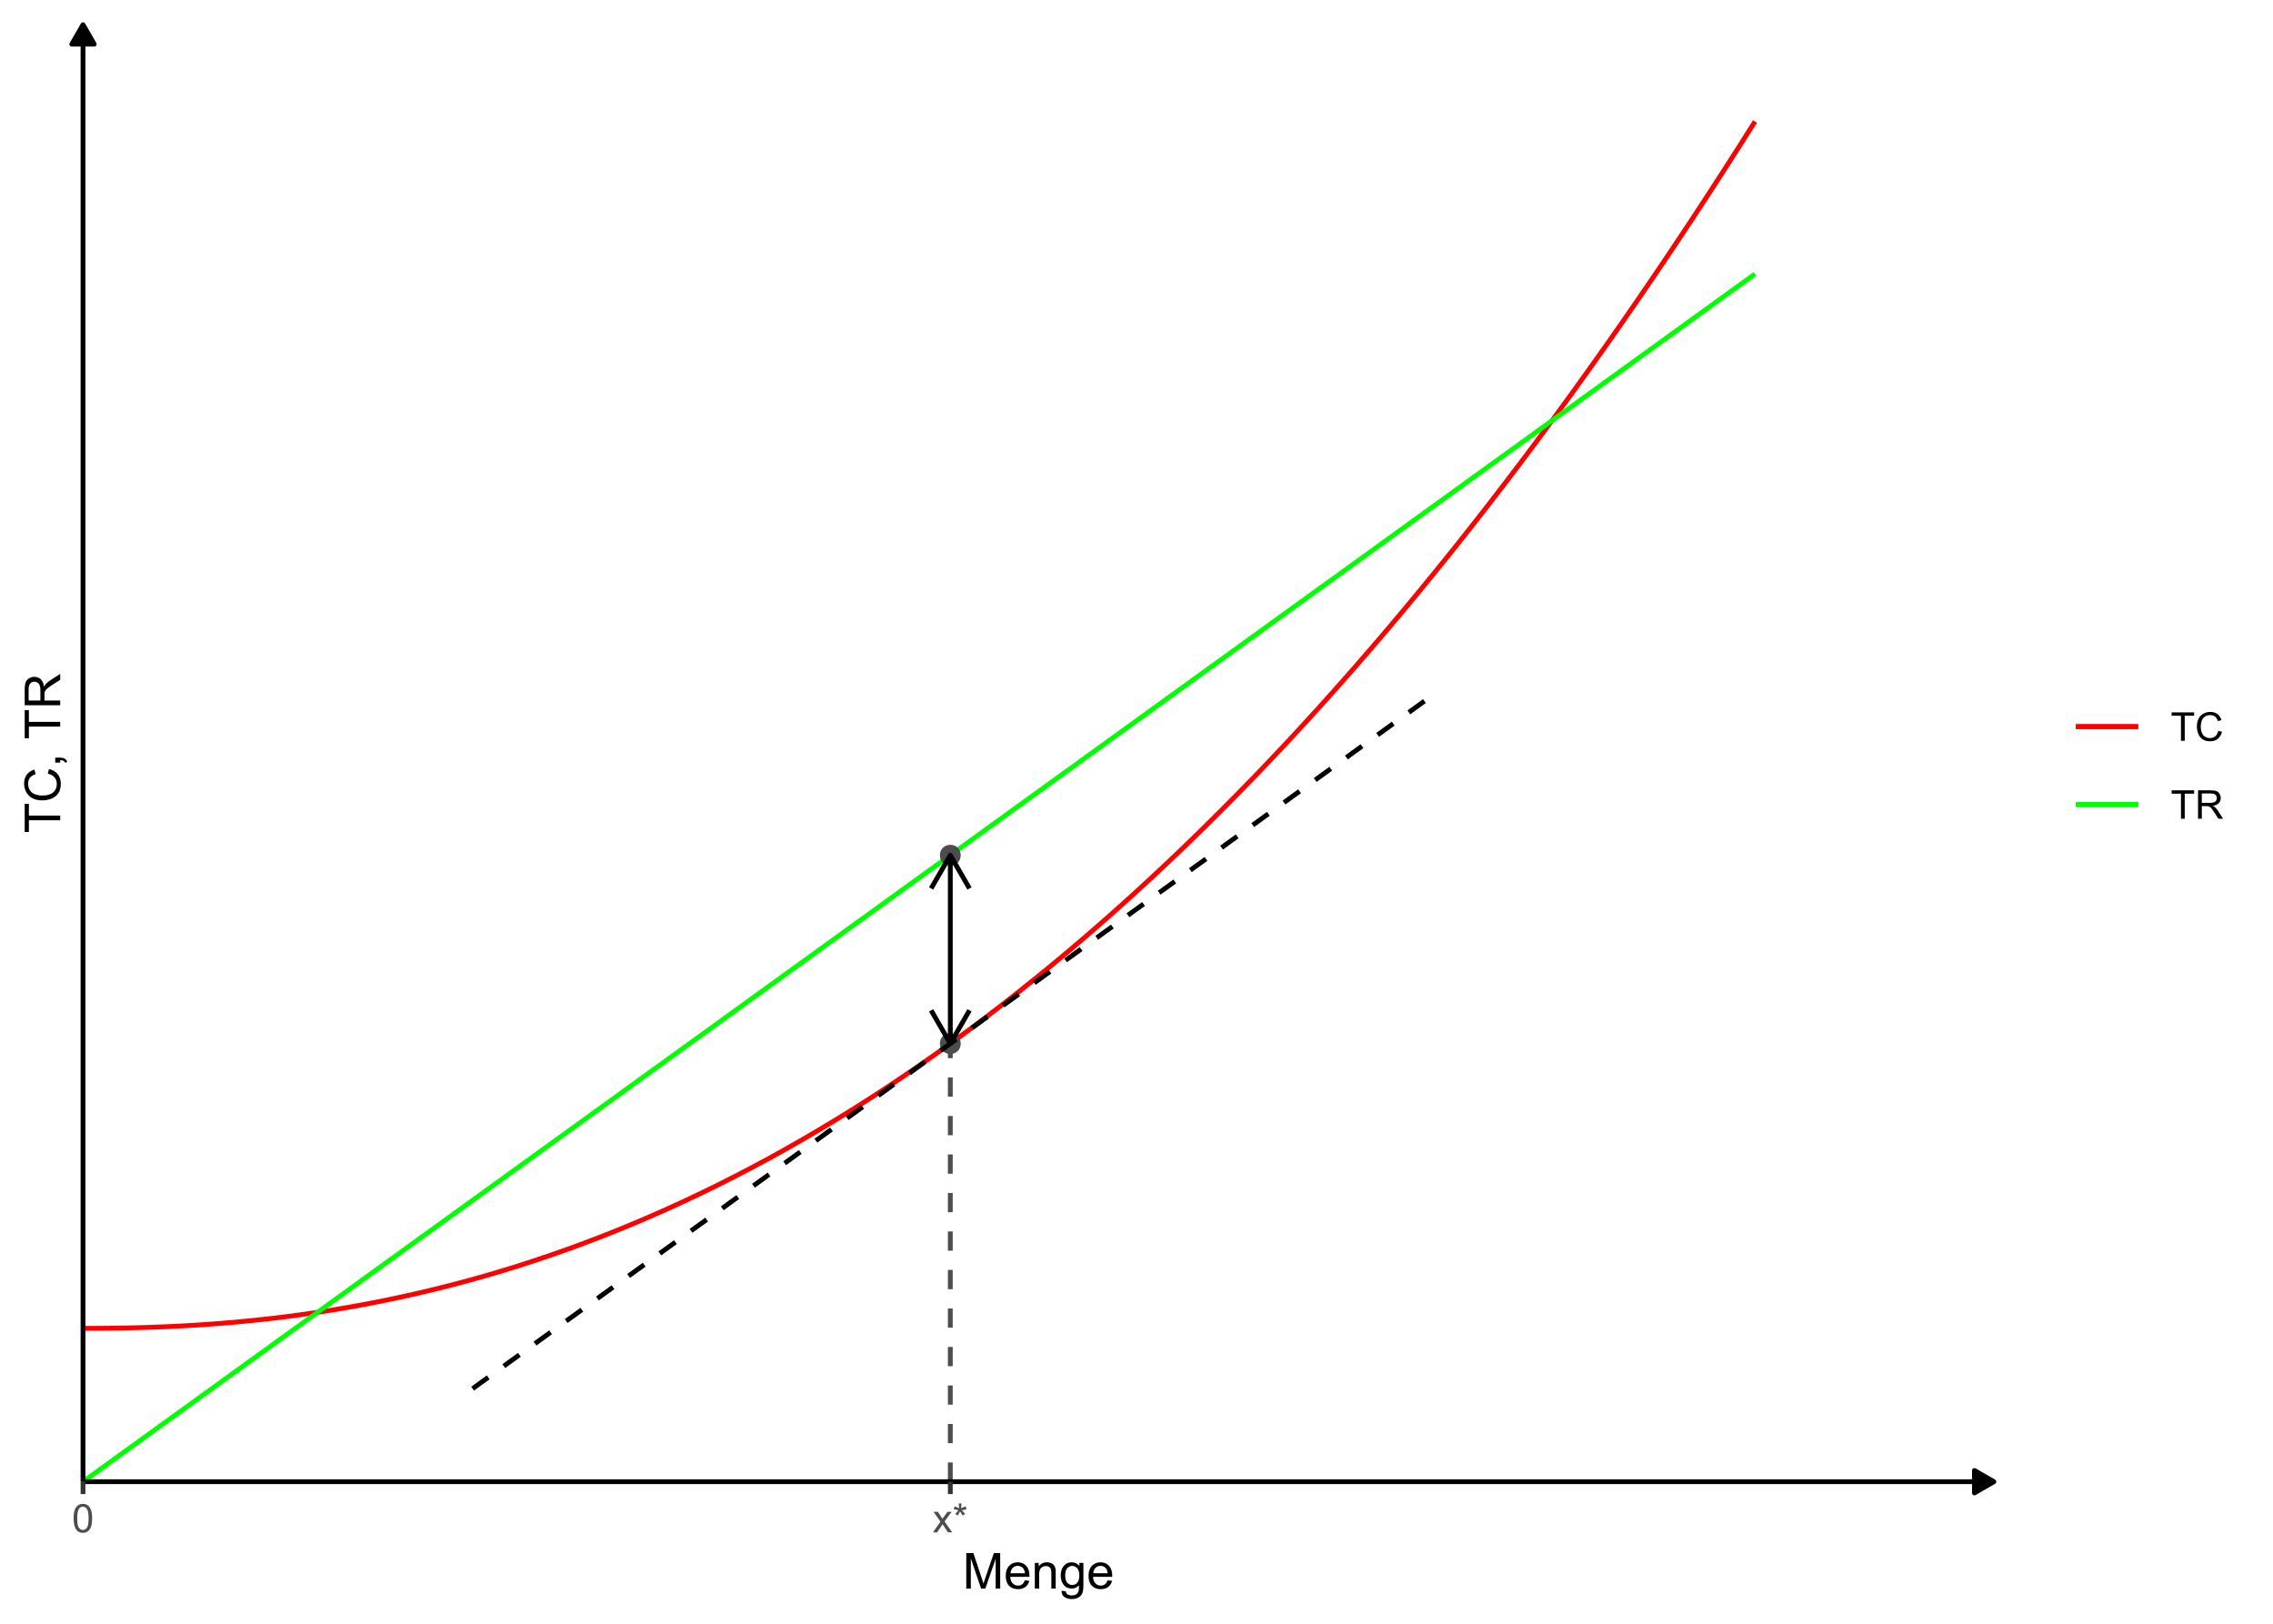
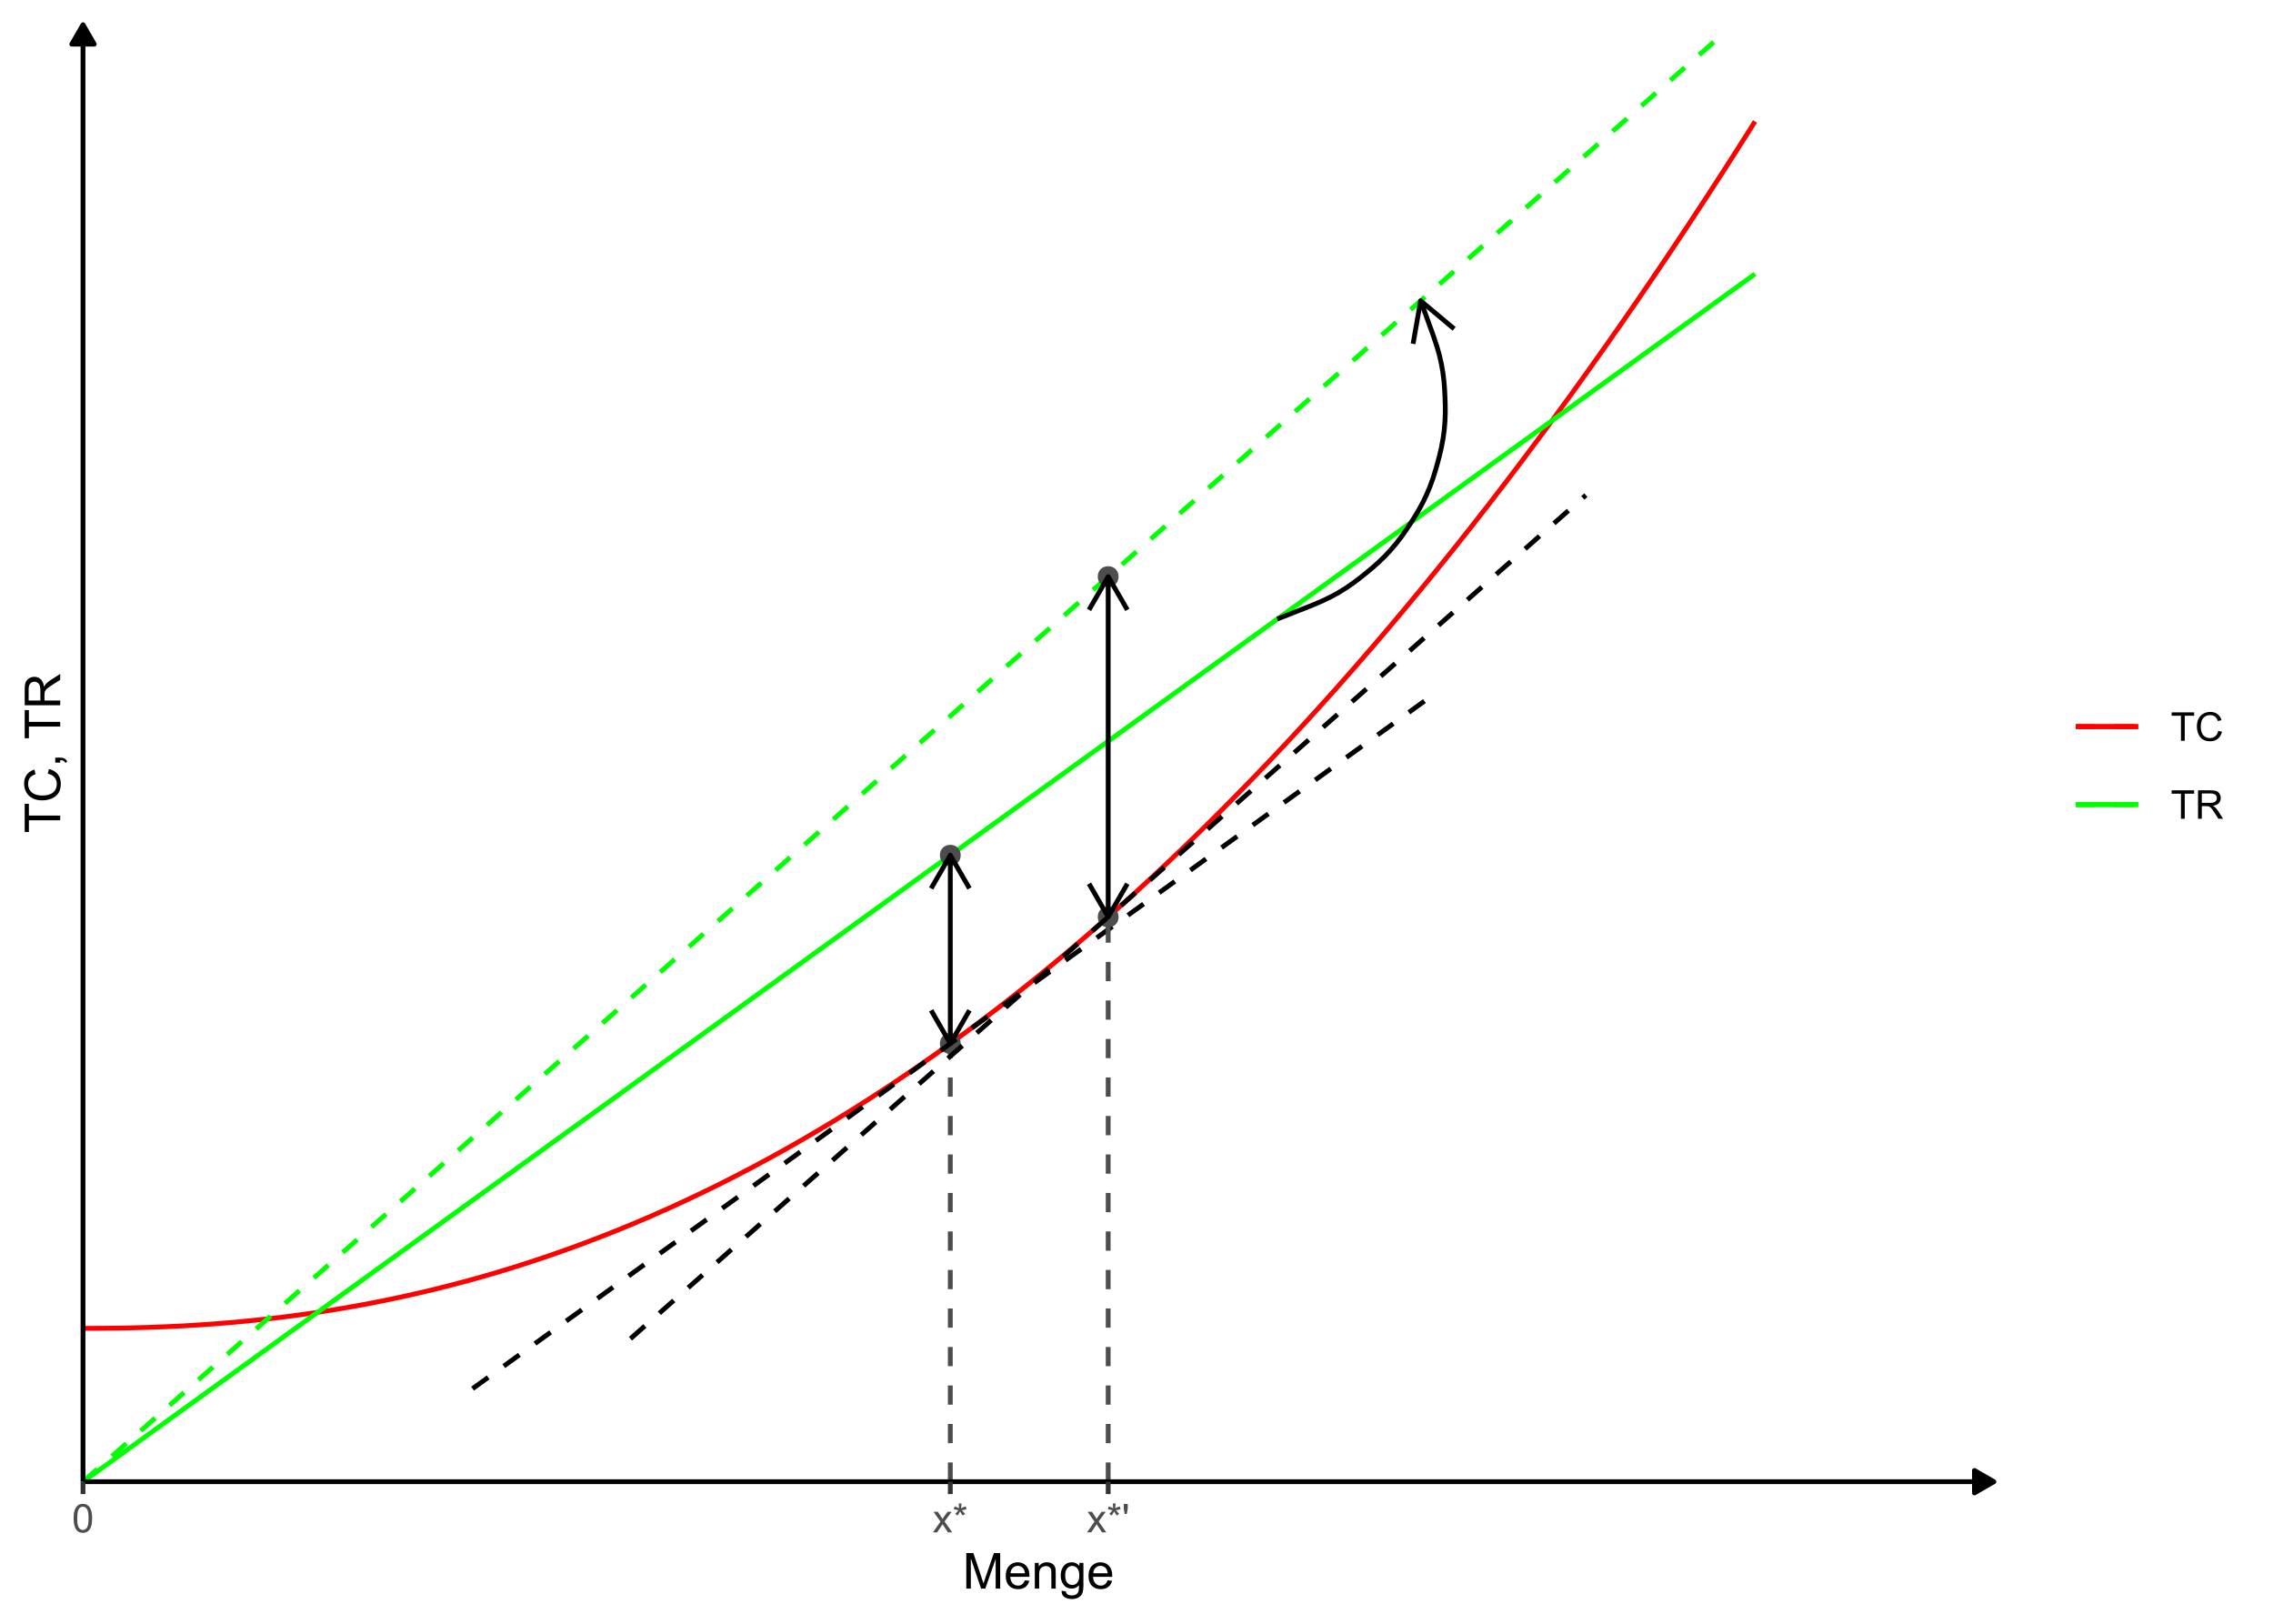
<svg xmlns="http://www.w3.org/2000/svg" xmlns:xlink="http://www.w3.org/1999/xlink" width="504pt" height="360pt" viewBox="0 0 504 360" version="1.1">
  <defs>
    <g>
      <symbol overflow="visible" id="glyph0-0">
        <path style="stroke:none;" d="M 1.102 0 L 1.102 -5.5 L 5.5 -5.5 L 5.5 0 Z M 1.238 -0.137 L 5.363 -0.137 L 5.363 -5.363 L 1.238 -5.363 Z M 1.238 -0.137 " />
      </symbol>
      <symbol overflow="visible" id="glyph0-1">
        <path style="stroke:none;" d="M 0.367 -3.105 C 0.363 -3.848 0.438 -4.445 0.594 -4.902 C 0.742 -5.355 0.973 -5.707 1.277 -5.953 C 1.578 -6.199 1.957 -6.32 2.418 -6.324 C 2.754 -6.32 3.051 -6.254 3.309 -6.121 C 3.562 -5.984 3.773 -5.789 3.938 -5.531 C 4.102 -5.273 4.23 -4.961 4.328 -4.594 C 4.422 -4.227 4.469 -3.73 4.473 -3.105 C 4.469 -2.367 4.395 -1.77 4.242 -1.316 C 4.09 -0.859 3.863 -0.508 3.562 -0.262 C 3.258 -0.016 2.875 0.105 2.418 0.109 C 1.809 0.105 1.332 -0.109 0.988 -0.547 C 0.57 -1.066 0.363 -1.922 0.367 -3.105 Z M 1.16 -3.105 C 1.16 -2.07 1.281 -1.379 1.523 -1.039 C 1.766 -0.695 2.062 -0.527 2.418 -0.527 C 2.773 -0.527 3.074 -0.699 3.316 -1.043 C 3.559 -1.387 3.68 -2.074 3.68 -3.105 C 3.68 -4.145 3.559 -4.832 3.316 -5.172 C 3.074 -5.512 2.77 -5.684 2.41 -5.684 C 2.051 -5.684 1.77 -5.531 1.559 -5.234 C 1.293 -4.844 1.16 -4.137 1.16 -3.105 Z M 1.16 -3.105 " />
      </symbol>
      <symbol overflow="visible" id="glyph0-2">
        <path style="stroke:none;" d="M 0.062 0 L 1.73 -2.371 L 0.188 -4.562 L 1.156 -4.562 L 1.855 -3.492 C 1.984 -3.289 2.09 -3.117 2.176 -2.98 C 2.297 -3.168 2.414 -3.336 2.523 -3.484 L 3.293 -4.562 L 4.215 -4.562 L 2.637 -2.414 L 4.336 0 L 3.387 0 L 2.449 -1.418 L 2.199 -1.801 L 1 0 Z M 0.062 0 " />
      </symbol>
      <symbol overflow="visible" id="glyph0-3">
        <path style="stroke:none;" d="M 0.273 -5.145 L 0.473 -5.754 C 0.926 -5.59 1.258 -5.449 1.465 -5.336 C 1.41 -5.852 1.379 -6.207 1.379 -6.406 L 2.004 -6.406 C 1.992 -6.117 1.957 -5.762 1.902 -5.34 C 2.195 -5.488 2.535 -5.629 2.918 -5.754 L 3.117 -5.145 C 2.75 -5.02 2.391 -4.938 2.047 -4.902 C 2.219 -4.75 2.465 -4.48 2.785 -4.09 L 2.27 -3.727 C 2.098 -3.953 1.902 -4.258 1.68 -4.648 C 1.465 -4.242 1.277 -3.938 1.121 -3.727 L 0.613 -4.09 C 0.945 -4.496 1.184 -4.766 1.328 -4.902 C 0.957 -4.973 0.605 -5.055 0.273 -5.145 Z M 0.273 -5.145 " />
      </symbol>
      <symbol overflow="visible" id="glyph0-4">
+         <path style="stroke:none;" d="M 0.586 -4.07 L 0.387 -5.246 L 0.387 -6.301 L 1.266 -6.301 L 1.266 -5.246 L 1.062 -4.07 Z M 0.586 -4.07 " />
+       </symbol>
+       <symbol overflow="visible" id="glyph0-5">
        <path style="stroke:none;" d="M 2.281 0 L 2.281 -5.555 L 0.207 -5.555 L 0.207 -6.301 L 5.199 -6.301 L 5.199 -5.555 L 3.117 -5.555 L 3.117 0 Z M 2.281 0 " />
      </symbol>
-       <symbol overflow="visible" id="glyph0-5">
+       <symbol overflow="visible" id="glyph0-6">
        <path style="stroke:none;" d="M 5.172 -2.207 L 6.008 -2 C 5.828 -1.312 5.516 -0.789 5.062 -0.43 C 4.609 -0.07 4.055 0.105 3.398 0.109 C 2.719 0.105 2.164 -0.031 1.742 -0.305 C 1.312 -0.582 0.988 -0.98 0.77 -1.508 C 0.543 -2.027 0.434 -2.59 0.438 -3.195 C 0.434 -3.848 0.559 -4.422 0.812 -4.91 C 1.062 -5.398 1.418 -5.77 1.883 -6.023 C 2.344 -6.277 2.855 -6.402 3.41 -6.406 C 4.039 -6.402 4.566 -6.242 5 -5.926 C 5.426 -5.602 5.727 -5.152 5.898 -4.57 L 5.078 -4.379 C 4.93 -4.832 4.719 -5.168 4.441 -5.379 C 4.164 -5.59 3.812 -5.695 3.395 -5.695 C 2.906 -5.695 2.504 -5.578 2.18 -5.344 C 1.852 -5.109 1.621 -4.797 1.492 -4.41 C 1.359 -4.016 1.293 -3.613 1.297 -3.203 C 1.293 -2.664 1.371 -2.195 1.531 -1.797 C 1.684 -1.395 1.926 -1.098 2.258 -0.902 C 2.586 -0.703 2.945 -0.602 3.332 -0.605 C 3.797 -0.602 4.191 -0.738 4.516 -1.008 C 4.836 -1.277 5.055 -1.676 5.172 -2.207 Z M 5.172 -2.207 " />
      </symbol>
-       <symbol overflow="visible" id="glyph0-6">
+       <symbol overflow="visible" id="glyph0-7">
        <path style="stroke:none;" d="M 0.691 0 L 0.691 -6.301 L 3.484 -6.301 C 4.043 -6.297 4.469 -6.242 4.766 -6.129 C 5.055 -6.016 5.289 -5.816 5.465 -5.531 C 5.637 -5.242 5.723 -4.926 5.727 -4.582 C 5.723 -4.133 5.578 -3.754 5.293 -3.449 C 5 -3.141 4.555 -2.945 3.953 -2.867 C 4.172 -2.758 4.34 -2.652 4.457 -2.551 C 4.695 -2.324 4.926 -2.047 5.148 -1.715 L 6.242 0 L 5.195 0 L 4.359 -1.312 C 4.117 -1.688 3.914 -1.977 3.758 -2.18 C 3.598 -2.379 3.457 -2.516 3.336 -2.598 C 3.207 -2.676 3.082 -2.734 2.957 -2.766 C 2.859 -2.785 2.703 -2.793 2.492 -2.797 L 1.527 -2.797 L 1.527 0 Z M 1.527 -3.52 L 3.316 -3.52 C 3.699 -3.516 3.996 -3.555 4.211 -3.637 C 4.422 -3.711 4.586 -3.836 4.699 -4.012 C 4.809 -4.184 4.863 -4.375 4.867 -4.582 C 4.863 -4.879 4.754 -5.121 4.543 -5.312 C 4.324 -5.504 3.984 -5.602 3.52 -5.602 L 1.527 -5.602 Z M 1.527 -3.52 " />
      </symbol>
      <symbol overflow="visible" id="glyph1-0">
        <path style="stroke:none;" d="M 1.375 0 L 1.375 -6.875 L 6.875 -6.875 L 6.875 0 Z M 1.547 -0.172 L 6.703 -0.172 L 6.703 -6.703 L 1.547 -6.703 Z M 1.547 -0.172 " />
      </symbol>
      <symbol overflow="visible" id="glyph1-1">
        <path style="stroke:none;" d="M 0.816 0 L 0.816 -7.875 L 2.383 -7.875 L 4.25 -2.297 C 4.418 -1.777 4.543 -1.387 4.625 -1.133 C 4.711 -1.414 4.852 -1.836 5.043 -2.395 L 6.93 -7.875 L 8.332 -7.875 L 8.332 0 L 7.328 0 L 7.328 -6.59 L 5.039 0 L 4.098 0 L 1.82 -6.703 L 1.82 0 Z M 0.816 0 " />
      </symbol>
      <symbol overflow="visible" id="glyph1-2">
        <path style="stroke:none;" d="M 4.629 -1.836 L 5.629 -1.715 C 5.469 -1.125 5.176 -0.672 4.75 -0.352 C 4.324 -0.031 3.781 0.129 3.121 0.129 C 2.281 0.129 1.617 -0.125 1.133 -0.641 C 0.641 -1.152 0.398 -1.875 0.402 -2.805 C 0.398 -3.762 0.645 -4.504 1.145 -5.035 C 1.637 -5.562 2.277 -5.828 3.066 -5.832 C 3.824 -5.828 4.449 -5.57 4.934 -5.051 C 5.418 -4.531 5.66 -3.801 5.66 -2.863 C 5.66 -2.805 5.656 -2.719 5.656 -2.605 L 1.402 -2.605 C 1.434 -1.977 1.613 -1.496 1.934 -1.164 C 2.25 -0.828 2.645 -0.66 3.125 -0.664 C 3.477 -0.66 3.781 -0.754 4.031 -0.945 C 4.281 -1.129 4.48 -1.426 4.629 -1.836 Z M 1.457 -3.398 L 4.641 -3.398 C 4.598 -3.879 4.473 -4.238 4.273 -4.48 C 3.961 -4.852 3.562 -5.039 3.078 -5.039 C 2.629 -5.039 2.258 -4.891 1.957 -4.594 C 1.652 -4.297 1.484 -3.898 1.457 -3.398 Z M 1.457 -3.398 " />
      </symbol>
      <symbol overflow="visible" id="glyph1-3">
        <path style="stroke:none;" d="M 0.727 0 L 0.727 -5.703 L 1.594 -5.703 L 1.594 -4.895 C 2.012 -5.516 2.617 -5.828 3.41 -5.832 C 3.754 -5.828 4.066 -5.766 4.355 -5.645 C 4.641 -5.52 4.859 -5.359 5.004 -5.16 C 5.145 -4.957 5.242 -4.719 5.305 -4.445 C 5.336 -4.266 5.355 -3.953 5.359 -3.508 L 5.359 0 L 4.395 0 L 4.395 -3.469 C 4.395 -3.863 4.355 -4.156 4.281 -4.352 C 4.203 -4.543 4.07 -4.699 3.879 -4.82 C 3.688 -4.934 3.461 -4.992 3.207 -4.996 C 2.793 -4.992 2.438 -4.859 2.141 -4.602 C 1.836 -4.336 1.688 -3.844 1.691 -3.117 L 1.691 0 Z M 0.727 0 " />
      </symbol>
      <symbol overflow="visible" id="glyph1-4">
        <path style="stroke:none;" d="M 0.547 0.473 L 1.488 0.613 C 1.527 0.898 1.637 1.109 1.816 1.246 C 2.055 1.422 2.379 1.512 2.797 1.516 C 3.242 1.512 3.59 1.422 3.832 1.246 C 4.074 1.062 4.238 0.812 4.328 0.492 C 4.379 0.297 4.402 -0.113 4.398 -0.746 C 3.973 -0.246 3.445 0 2.82 0 C 2.031 0 1.426 -0.281 1 -0.848 C 0.566 -1.41 0.352 -2.09 0.355 -2.883 C 0.352 -3.426 0.449 -3.926 0.648 -4.391 C 0.844 -4.848 1.129 -5.203 1.504 -5.457 C 1.875 -5.703 2.316 -5.828 2.824 -5.832 C 3.496 -5.828 4.051 -5.559 4.492 -5.016 L 4.492 -5.703 L 5.383 -5.703 L 5.383 -0.773 C 5.379 0.113 5.289 0.742 5.109 1.113 C 4.93 1.484 4.641 1.777 4.25 1.992 C 3.855 2.207 3.375 2.312 2.805 2.316 C 2.121 2.312 1.57 2.16 1.152 1.855 C 0.734 1.547 0.531 1.086 0.547 0.473 Z M 1.348 -2.953 C 1.348 -2.203 1.496 -1.656 1.793 -1.316 C 2.09 -0.969 2.461 -0.797 2.91 -0.801 C 3.352 -0.797 3.723 -0.969 4.027 -1.312 C 4.324 -1.656 4.477 -2.191 4.48 -2.922 C 4.477 -3.617 4.32 -4.145 4.016 -4.5 C 3.703 -4.852 3.332 -5.027 2.895 -5.031 C 2.465 -5.027 2.098 -4.852 1.797 -4.508 C 1.496 -4.156 1.348 -3.641 1.348 -2.953 Z M 1.348 -2.953 " />
      </symbol>
      <symbol overflow="visible" id="glyph2-0">
        <path style="stroke:none;" d="M 0 -1.375 L -6.875 -1.375 L -6.875 -6.875 L 0 -6.875 Z M -0.172 -1.547 L -0.172 -6.703 L -6.703 -6.703 L -6.703 -1.547 Z M -0.172 -1.547 " />
      </symbol>
      <symbol overflow="visible" id="glyph2-1">
        <path style="stroke:none;" d="M 0 -2.852 L -6.945 -2.852 L -6.945 -0.258 L -7.875 -0.258 L -7.875 -6.5 L -6.945 -6.5 L -6.945 -3.895 L 0 -3.895 Z M 0 -2.852 " />
      </symbol>
      <symbol overflow="visible" id="glyph2-2">
        <path style="stroke:none;" d="M -2.762 -6.469 L -2.496 -7.508 C -1.641 -7.285 -0.988 -6.895 -0.539 -6.328 C -0.094 -5.758 0.129 -5.062 0.133 -4.25 C 0.129 -3.398 -0.039 -2.707 -0.383 -2.176 C -0.727 -1.641 -1.227 -1.238 -1.883 -0.961 C -2.535 -0.684 -3.242 -0.543 -3.996 -0.547 C -4.816 -0.543 -5.531 -0.699 -6.141 -1.016 C -6.75 -1.328 -7.211 -1.777 -7.531 -2.355 C -7.844 -2.934 -8.004 -3.57 -8.008 -4.266 C -8.004 -5.051 -7.805 -5.711 -7.406 -6.25 C -7.004 -6.785 -6.438 -7.16 -5.715 -7.375 L -5.473 -6.348 C -6.043 -6.16 -6.457 -5.895 -6.723 -5.551 C -6.98 -5.199 -7.113 -4.766 -7.117 -4.242 C -7.113 -3.637 -6.969 -3.129 -6.68 -2.727 C -6.391 -2.316 -6 -2.031 -5.512 -1.867 C -5.023 -1.699 -4.52 -1.617 -4 -1.621 C -3.328 -1.617 -2.742 -1.715 -2.246 -1.914 C -1.746 -2.105 -1.375 -2.41 -1.129 -2.824 C -0.879 -3.234 -0.754 -3.68 -0.758 -4.164 C -0.754 -4.746 -0.922 -5.238 -1.262 -5.645 C -1.594 -6.043 -2.094 -6.32 -2.762 -6.469 Z M -2.762 -6.469 " />
      </symbol>
      <symbol overflow="visible" id="glyph2-3">
        <path style="stroke:none;" d="M 0 -0.977 L -1.102 -0.977 L -1.102 -2.078 L 0 -2.078 C 0.402 -2.074 0.727 -2.004 0.977 -1.863 C 1.223 -1.719 1.418 -1.488 1.559 -1.18 L 1.145 -0.914 C 1.051 -1.117 0.918 -1.266 0.746 -1.363 C 0.57 -1.457 0.324 -1.512 0 -1.523 Z M 0 -0.977 " />
      </symbol>
      <symbol overflow="visible" id="glyph2-4">
        <path style="stroke:none;" d="" />
      </symbol>
      <symbol overflow="visible" id="glyph2-5">
        <path style="stroke:none;" d="M 0 -0.863 L -7.875 -0.863 L -7.875 -4.355 C -7.875 -5.055 -7.801 -5.59 -7.66 -5.957 C -7.516 -6.32 -7.266 -6.613 -6.91 -6.832 C -6.551 -7.051 -6.156 -7.16 -5.727 -7.16 C -5.164 -7.16 -4.695 -6.977 -4.312 -6.617 C -3.93 -6.25 -3.684 -5.691 -3.582 -4.941 C -3.445 -5.215 -3.316 -5.426 -3.191 -5.57 C -2.906 -5.871 -2.559 -6.16 -2.145 -6.434 L 0 -7.805 L 0 -6.492 L -1.637 -5.453 C -2.105 -5.145 -2.469 -4.895 -2.723 -4.699 C -2.969 -4.504 -3.145 -4.328 -3.246 -4.172 C -3.348 -4.016 -3.418 -3.855 -3.457 -3.695 C -3.48 -3.574 -3.492 -3.383 -3.496 -3.117 L -3.496 -1.906 L 0 -1.906 Z M -4.398 -1.906 L -4.398 -4.148 C -4.395 -4.621 -4.445 -4.992 -4.547 -5.262 C -4.645 -5.531 -4.801 -5.734 -5.02 -5.875 C -5.234 -6.012 -5.469 -6.082 -5.727 -6.086 C -6.094 -6.082 -6.402 -5.945 -6.645 -5.68 C -6.883 -5.406 -7 -4.98 -7.004 -4.398 L -7.004 -1.906 Z M -4.398 -1.906 " />
      </symbol>
    </g>
    <clipPath id="clip1">
      <path d="M 18.406 5.48 L 442.109 5.48 L 442.109 328.512 L 18.406 328.512 Z M 18.406 5.48 " />
    </clipPath>
    <clipPath id="clip2">
      <path d="M 18.406 26 L 390 26 L 390 296 L 18.406 296 Z M 18.406 26 " />
    </clipPath>
    <clipPath id="clip3">
      <path d="M 18.406 60 L 390 60 L 390 328.512 L 18.406 328.512 Z M 18.406 60 " />
    </clipPath>
    <clipPath id="clip4">
+       <path d="M 18.406 7 L 383 7 L 383 328.512 L 18.406 328.512 Z M 18.406 7 " />
+     </clipPath>
+     <clipPath id="clip5">
      <path d="M 210 230 L 212 230 L 212 328.512 L 210 328.512 Z M 210 230 " />
    </clipPath>
+     <clipPath id="clip6">
+       <path d="M 245 202 L 247 202 L 247 328.512 L 245 328.512 Z M 245 202 " />
+     </clipPath>
  </defs>
-   <g id="surface169">
+   <g id="surface174">
    <rect x="0" y="0" width="504" height="360" style="fill:rgb(100%,100%,100%);fill-opacity:1;stroke:none;" />
    <rect x="0" y="0" width="504" height="360" style="fill:rgb(100%,100%,100%);fill-opacity:1;stroke:none;" />
    <path style="fill:none;stroke-width:1.067;stroke-linecap:round;stroke-linejoin:round;stroke:rgb(100%,100%,100%);stroke-opacity:1;stroke-miterlimit:10;" d="M 0 360 L 504 360 L 504 0 L 0 0 Z M 0 360 " />
    <g clip-path="url(#clip1)" clip-rule="nonzero">
      <path style=" stroke:none;fill-rule:nonzero;fill:rgb(100%,100%,100%);fill-opacity:1;" d="M 18.406 328.508 L 442.109 328.508 L 442.109 5.477 L 18.406 5.477 Z M 18.406 328.508 " />
    </g>
    <g clip-path="url(#clip2)" clip-rule="nonzero">
      <path style="fill:none;stroke-width:1.067;stroke-linecap:butt;stroke-linejoin:round;stroke:rgb(100%,0%,0%);stroke-opacity:1;stroke-miterlimit:10;" d="M 18.406 294.508 L 22.117 294.496 L 25.824 294.457 L 29.531 294.387 L 33.238 294.281 L 36.945 294.137 L 40.652 293.957 L 44.359 293.734 L 48.066 293.473 L 51.773 293.168 L 55.48 292.816 L 59.191 292.426 L 62.898 291.984 L 66.605 291.5 L 70.312 290.965 L 74.02 290.387 L 77.727 289.758 L 81.434 289.082 L 85.141 288.355 L 88.848 287.578 L 92.555 286.75 L 96.266 285.871 L 99.973 284.938 L 103.68 283.957 L 107.387 282.922 L 111.094 281.832 L 114.801 280.691 L 118.508 279.492 L 122.215 278.242 L 125.922 276.938 L 129.629 275.578 L 133.34 274.164 L 137.047 272.691 L 140.754 271.164 L 144.461 269.578 L 148.168 267.938 L 151.875 266.238 L 155.582 264.48 L 159.289 262.668 L 162.996 260.793 L 166.703 258.863 L 170.414 256.875 L 174.121 254.824 L 177.828 252.715 L 181.535 250.547 L 185.242 248.32 L 188.949 246.031 L 192.656 243.684 L 196.363 241.273 L 200.07 238.805 L 203.777 236.273 L 207.488 233.68 L 211.195 231.023 L 214.902 228.309 L 218.609 225.527 L 222.316 222.688 L 226.023 219.785 L 229.73 216.816 L 233.438 213.785 L 237.145 210.691 L 240.852 207.535 L 244.559 204.316 L 248.27 201.031 L 251.977 197.68 L 255.684 194.266 L 259.391 190.789 L 263.098 187.246 L 266.805 183.641 L 270.512 179.965 L 274.219 176.227 L 277.926 172.422 L 281.633 168.555 L 285.344 164.617 L 289.051 160.617 L 292.758 156.547 L 296.465 152.414 L 300.172 148.211 L 303.879 143.941 L 307.586 139.609 L 311.293 135.207 L 315 130.734 L 318.707 126.199 L 322.418 121.594 L 326.125 116.918 L 329.832 112.18 L 333.539 107.367 L 337.246 102.492 L 340.953 97.543 L 344.66 92.531 L 348.367 87.445 L 352.074 82.293 L 355.781 77.07 L 359.492 71.781 L 363.199 66.418 L 366.906 60.988 L 370.613 55.488 L 374.32 49.918 L 378.027 44.277 L 381.734 38.566 L 385.441 32.785 L 389.148 26.934 " />
    </g>
    <g clip-path="url(#clip3)" clip-rule="nonzero">
      <path style="fill:none;stroke-width:1.067;stroke-linecap:butt;stroke-linejoin:round;stroke:rgb(0%,100%,0%);stroke-opacity:1;stroke-miterlimit:10;" d="M 18.406 328.508 L 22.117 325.832 L 25.824 323.152 L 29.531 320.477 L 33.238 317.797 L 36.945 315.121 L 40.652 312.441 L 44.359 309.766 L 48.066 307.086 L 51.773 304.41 L 55.48 301.73 L 59.191 299.055 L 62.898 296.375 L 66.605 293.699 L 70.312 291.02 L 74.02 288.344 L 77.727 285.664 L 81.434 282.988 L 85.141 280.309 L 88.848 277.633 L 92.555 274.953 L 96.266 272.277 L 99.973 269.598 L 103.68 266.922 L 107.387 264.242 L 111.094 261.566 L 114.801 258.887 L 118.508 256.211 L 122.215 253.531 L 125.922 250.855 L 129.629 248.176 L 133.34 245.5 L 137.047 242.82 L 140.754 240.145 L 144.461 237.465 L 148.168 234.789 L 151.875 232.109 L 155.582 229.434 L 159.289 226.754 L 162.996 224.078 L 166.703 221.398 L 170.414 218.723 L 174.121 216.043 L 177.828 213.367 L 181.535 210.688 L 185.242 208.012 L 188.949 205.332 L 192.656 202.656 L 196.363 199.977 L 200.07 197.301 L 203.777 194.621 L 207.488 191.945 L 211.195 189.266 L 214.902 186.59 L 218.609 183.91 L 222.316 181.234 L 226.023 178.555 L 229.73 175.879 L 233.438 173.199 L 237.145 170.523 L 240.852 167.844 L 244.559 165.168 L 248.27 162.488 L 251.977 159.812 L 255.684 157.133 L 259.391 154.457 L 263.098 151.777 L 266.805 149.102 L 270.512 146.422 L 274.219 143.746 L 277.926 141.066 L 281.633 138.391 L 285.344 135.711 L 289.051 133.035 L 292.758 130.355 L 296.465 127.68 L 300.172 125 L 303.879 122.324 L 307.586 119.645 L 311.293 116.969 L 315 114.289 L 318.707 111.613 L 322.418 108.934 L 326.125 106.258 L 329.832 103.578 L 333.539 100.902 L 337.246 98.223 L 340.953 95.547 L 344.66 92.867 L 348.367 90.191 L 352.074 87.512 L 355.781 84.836 L 359.492 82.156 L 363.199 79.48 L 366.906 76.801 L 370.613 74.125 L 374.32 71.445 L 378.027 68.77 L 381.734 66.09 L 385.441 63.414 L 389.148 60.734 " />
    </g>
+     <g clip-path="url(#clip4)" clip-rule="nonzero">
+       <path style="fill:none;stroke-width:1.067;stroke-linecap:butt;stroke-linejoin:round;stroke:rgb(0%,100%,0%);stroke-opacity:1;stroke-dasharray:4.268,4.268;stroke-miterlimit:10;" d="M 18.406 328.508 L 22.117 325.238 L 44.359 305.598 L 48.066 302.328 L 55.48 295.781 L 59.191 292.508 L 66.605 285.961 L 70.312 282.691 L 88.848 266.324 L 92.555 263.055 L 96.266 259.781 L 111.094 246.688 L 114.801 243.418 L 129.629 230.324 L 133.34 227.051 L 137.047 223.781 L 155.582 207.414 L 159.289 204.145 L 166.703 197.598 L 170.414 194.324 L 177.828 187.777 L 181.535 184.508 L 203.777 164.867 L 207.488 161.598 L 226.023 145.23 L 229.73 141.961 L 244.559 128.867 L 248.27 125.594 L 251.977 122.324 L 270.512 105.957 L 274.219 102.688 L 281.633 96.141 L 285.344 92.867 L 292.758 86.32 L 296.465 83.051 L 315 66.684 L 318.707 63.414 L 322.418 60.141 L 337.246 47.047 L 340.953 43.777 L 355.781 30.684 L 359.492 27.41 L 363.199 24.137 L 366.906 20.867 L 381.734 7.773 " />
+     </g>
    <path style="fill-rule:nonzero;fill:rgb(30.196%,30.196%,30.196%);fill-opacity:1;stroke-width:0.709;stroke-linecap:round;stroke-linejoin:round;stroke:rgb(30.196%,30.196%,30.196%);stroke-opacity:1;stroke-miterlimit:10;" d="M 212.668 231.371 C 212.668 233.977 208.762 233.977 208.762 231.371 C 208.762 228.766 212.668 228.766 212.668 231.371 " />
    <path style="fill-rule:nonzero;fill:rgb(30.196%,30.196%,30.196%);fill-opacity:1;stroke-width:0.709;stroke-linecap:round;stroke-linejoin:round;stroke:rgb(30.196%,30.196%,30.196%);stroke-opacity:1;stroke-miterlimit:10;" d="M 212.668 189.613 C 212.668 192.219 208.762 192.219 208.762 189.613 C 208.762 187.008 212.668 187.008 212.668 189.613 " />
-     <g clip-path="url(#clip4)" clip-rule="nonzero">
+     <g clip-path="url(#clip5)" clip-rule="nonzero">
      <path style="fill:none;stroke-width:1.067;stroke-linecap:butt;stroke-linejoin:round;stroke:rgb(30.196%,30.196%,30.196%);stroke-opacity:1;stroke-dasharray:4.268,4.268;stroke-miterlimit:10;" d="M 210.715 328.508 L 210.715 231.371 " />
    </g>
    <path style="fill:none;stroke-width:1.067;stroke-linecap:butt;stroke-linejoin:round;stroke:rgb(0%,0%,0%);stroke-opacity:1;stroke-dasharray:4.268,4.268;stroke-miterlimit:10;" d="M 104.789 307.879 L 106.906 306.348 L 109.027 304.816 L 111.145 303.289 L 113.262 301.758 L 115.383 300.227 L 117.5 298.699 L 119.617 297.168 L 121.738 295.637 L 123.855 294.105 L 125.973 292.578 L 128.094 291.047 L 130.211 289.516 L 132.328 287.988 L 134.449 286.457 L 138.684 283.395 L 140.805 281.867 L 145.039 278.805 L 147.16 277.277 L 151.395 274.215 L 153.516 272.684 L 155.633 271.156 L 157.75 269.625 L 159.871 268.094 L 161.988 266.562 L 164.105 265.035 L 166.227 263.504 L 168.344 261.973 L 170.461 260.445 L 172.582 258.914 L 174.699 257.383 L 176.82 255.852 L 178.938 254.324 L 181.055 252.793 L 183.176 251.262 L 185.293 249.734 L 187.41 248.203 L 189.531 246.672 L 191.648 245.141 L 193.766 243.613 L 195.887 242.082 L 198.004 240.551 L 200.121 239.023 L 202.242 237.492 L 206.477 234.43 L 208.598 232.902 L 212.832 229.84 L 214.953 228.312 L 219.188 225.25 L 221.309 223.719 L 223.426 222.191 L 225.543 220.66 L 227.664 219.129 L 229.781 217.602 L 231.898 216.07 L 234.02 214.539 L 236.137 213.008 L 238.254 211.48 L 240.375 209.949 L 242.492 208.418 L 244.609 206.891 L 246.73 205.359 L 250.965 202.297 L 253.086 200.77 L 255.203 199.238 L 257.324 197.707 L 259.441 196.18 L 261.559 194.648 L 263.68 193.117 L 265.797 191.586 L 267.914 190.059 L 270.035 188.527 L 272.152 186.996 L 274.27 185.469 L 276.391 183.938 L 280.625 180.875 L 282.746 179.348 L 286.98 176.285 L 289.102 174.758 L 293.336 171.695 L 295.457 170.164 L 297.574 168.637 L 299.691 167.105 L 301.812 165.574 L 303.93 164.047 L 306.047 162.516 L 308.168 160.984 L 310.285 159.453 L 312.402 157.926 L 314.523 156.395 L 316.641 154.863 " />
    <path style="fill:none;stroke-width:1.067;stroke-linecap:butt;stroke-linejoin:round;stroke:rgb(0%,0%,0%);stroke-opacity:1;stroke-miterlimit:10;" d="M 210.715 231.371 L 210.715 189.613 " />
    <path style="fill:none;stroke-width:1.067;stroke-linecap:butt;stroke-linejoin:round;stroke:rgb(0%,0%,0%);stroke-opacity:1;stroke-miterlimit:10;" d="M 206.461 224.008 L 210.715 231.371 L 214.965 224.008 " />
    <path style="fill:none;stroke-width:1.067;stroke-linecap:butt;stroke-linejoin:round;stroke:rgb(0%,0%,0%);stroke-opacity:1;stroke-miterlimit:10;" d="M 214.965 196.977 L 210.715 189.613 L 206.461 196.977 " />
+     <path style="fill-rule:nonzero;fill:rgb(30.196%,30.196%,30.196%);fill-opacity:1;stroke-width:0.709;stroke-linecap:round;stroke-linejoin:round;stroke:rgb(30.196%,30.196%,30.196%);stroke-opacity:1;stroke-miterlimit:10;" d="M 247.672 203.297 C 247.672 205.902 243.766 205.902 243.766 203.297 C 243.766 200.688 247.672 200.688 247.672 203.297 " />
+     <path style="fill-rule:nonzero;fill:rgb(30.196%,30.196%,30.196%);fill-opacity:1;stroke-width:0.709;stroke-linecap:round;stroke-linejoin:round;stroke:rgb(30.196%,30.196%,30.196%);stroke-opacity:1;stroke-miterlimit:10;" d="M 247.672 127.848 C 247.672 130.453 243.766 130.453 243.766 127.848 C 243.766 125.238 247.672 125.238 247.672 127.848 " />
+     <g clip-path="url(#clip6)" clip-rule="nonzero">
+       <path style="fill:none;stroke-width:1.067;stroke-linecap:butt;stroke-linejoin:round;stroke:rgb(30.196%,30.196%,30.196%);stroke-opacity:1;stroke-dasharray:4.268,4.268;stroke-miterlimit:10;" d="M 245.719 328.508 L 245.719 203.297 " />
+     </g>
+     <path style="fill:none;stroke-width:1.067;stroke-linecap:butt;stroke-linejoin:round;stroke:rgb(0%,0%,0%);stroke-opacity:1;stroke-dasharray:4.268,4.268;stroke-miterlimit:10;" d="M 139.793 296.805 L 141.91 294.934 L 144.031 293.062 L 146.148 291.195 L 148.266 289.324 L 150.387 287.453 L 154.621 283.711 L 156.742 281.844 L 160.977 278.102 L 163.098 276.23 L 165.215 274.363 L 167.332 272.492 L 169.453 270.621 L 171.57 268.75 L 173.688 266.883 L 175.809 265.012 L 180.043 261.27 L 182.164 259.402 L 186.398 255.66 L 188.52 253.789 L 190.637 251.922 L 192.754 250.051 L 194.875 248.18 L 199.109 244.438 L 201.23 242.57 L 203.348 240.699 L 205.469 238.828 L 207.586 236.957 L 209.703 235.09 L 211.824 233.219 L 216.059 229.477 L 218.18 227.609 L 222.414 223.867 L 224.535 221.996 L 226.652 220.129 L 228.77 218.258 L 230.891 216.387 L 235.125 212.645 L 237.246 210.777 L 241.48 207.035 L 243.602 205.164 L 245.719 203.297 L 247.836 201.426 L 249.957 199.555 L 252.074 197.684 L 254.191 195.816 L 256.312 193.945 L 260.547 190.203 L 262.668 188.336 L 266.902 184.594 L 269.023 182.723 L 271.141 180.852 L 273.258 178.984 L 275.379 177.113 L 279.613 173.371 L 281.734 171.504 L 283.852 169.633 L 285.973 167.762 L 288.09 165.891 L 290.207 164.023 L 292.328 162.152 L 296.562 158.41 L 298.684 156.543 L 302.918 152.801 L 305.039 150.93 L 307.156 149.059 L 309.273 147.191 L 311.395 145.32 L 315.629 141.578 L 317.75 139.711 L 321.984 135.969 L 324.105 134.098 L 326.223 132.23 L 328.34 130.359 L 330.461 128.488 L 332.578 126.617 L 334.695 124.75 L 336.816 122.879 L 341.051 119.137 L 343.172 117.266 L 345.289 115.398 L 347.406 113.527 L 349.527 111.656 L 351.645 109.785 " />
+     <path style="fill:none;stroke-width:1.067;stroke-linecap:butt;stroke-linejoin:round;stroke:rgb(0%,0%,0%);stroke-opacity:1;stroke-miterlimit:10;" d="M 245.719 203.297 L 245.719 127.848 " />
+     <path style="fill:none;stroke-width:1.067;stroke-linecap:butt;stroke-linejoin:round;stroke:rgb(0%,0%,0%);stroke-opacity:1;stroke-miterlimit:10;" d="M 241.469 195.93 L 245.719 203.297 L 249.973 195.93 " />
+     <path style="fill:none;stroke-width:1.067;stroke-linecap:butt;stroke-linejoin:round;stroke:rgb(0%,0%,0%);stroke-opacity:1;stroke-miterlimit:10;" d="M 249.973 135.211 L 245.719 127.848 L 241.469 135.211 " />
+     <path style="fill:none;stroke-width:1.067;stroke-linecap:butt;stroke-linejoin:round;stroke:rgb(0%,0%,0%);stroke-opacity:1;stroke-miterlimit:10;" d="M 283.223 137.242 L 283.418 137.164 L 284.496 136.738 L 286.555 135.93 L 289.012 134.965 L 291.34 134.031 L 293.418 133.133 L 295.301 132.215 L 296.832 131.367 L 298.559 130.297 L 300.172 129.176 L 301.629 128.07 L 302.957 127 L 304.281 125.902 L 305.668 124.672 L 307.09 123.293 L 308.258 122.055 L 309.574 120.508 L 310.773 118.953 L 311.82 117.453 L 312.762 116.031 L 313.688 114.582 L 314.637 112.988 L 315.57 111.242 L 316.305 109.707 L 317.09 107.832 L 317.758 105.984 L 318.305 104.238 L 318.766 102.598 L 319.207 100.938 L 319.625 99.129 L 319.984 97.184 L 320.219 95.496 L 320.395 93.473 L 320.469 91.512 L 320.457 89.68 L 320.398 87.977 L 320.312 86.258 L 320.164 84.41 L 319.914 82.445 L 319.621 80.77 L 319.172 78.781 L 318.59 76.75 L 317.863 74.566 L 317.004 72.18 L 316.105 69.711 L 315.391 67.75 L 315.047 66.812 L 315 66.684 " />
+     <path style="fill:none;stroke-width:1.067;stroke-linecap:butt;stroke-linejoin:round;stroke:rgb(0%,0%,0%);stroke-opacity:1;stroke-miterlimit:10;" d="M 322.43 72.91 L 315 66.684 L 313.324 76.23 " />
    <path style="fill:none;stroke-width:1.067;stroke-linecap:butt;stroke-linejoin:round;stroke:rgb(0%,0%,0%);stroke-opacity:1;stroke-miterlimit:10;" d="M 18.406 328.508 L 18.406 5.48 " />
    <path style="fill-rule:nonzero;fill:rgb(0%,0%,0%);fill-opacity:1;stroke-width:1.067;stroke-linecap:butt;stroke-linejoin:round;stroke:rgb(0%,0%,0%);stroke-opacity:1;stroke-miterlimit:10;" d="M 20.898 9.793 L 18.406 5.48 L 15.918 9.793 Z M 20.898 9.793 " />
    <path style="fill:none;stroke-width:1.067;stroke-linecap:butt;stroke-linejoin:round;stroke:rgb(0%,0%,0%);stroke-opacity:1;stroke-miterlimit:10;" d="M 18.406 328.508 L 442.113 328.508 " />
    <path style="fill-rule:nonzero;fill:rgb(0%,0%,0%);fill-opacity:1;stroke-width:1.067;stroke-linecap:butt;stroke-linejoin:round;stroke:rgb(0%,0%,0%);stroke-opacity:1;stroke-miterlimit:10;" d="M 437.801 331 L 442.113 328.508 L 437.801 326.02 Z M 437.801 331 " />
    <path style="fill:none;stroke-width:1.067;stroke-linecap:butt;stroke-linejoin:round;stroke:rgb(20%,20%,20%);stroke-opacity:1;stroke-miterlimit:10;" d="M 18.406 331.25 L 18.406 328.508 " />
    <path style="fill:none;stroke-width:1.067;stroke-linecap:butt;stroke-linejoin:round;stroke:rgb(20%,20%,20%);stroke-opacity:1;stroke-miterlimit:10;" d="M 210.715 331.25 L 210.715 328.508 " />
+     <path style="fill:none;stroke-width:1.067;stroke-linecap:butt;stroke-linejoin:round;stroke:rgb(20%,20%,20%);stroke-opacity:1;stroke-miterlimit:10;" d="M 245.719 331.25 L 245.719 328.508 " />
    <g style="fill:rgb(30.196%,30.196%,30.196%);fill-opacity:1;">
      <use xlink:href="#glyph0-1" x="15.961" y="339.738" />
    </g>
    <g style="fill:rgb(30.196%,30.196%,30.196%);fill-opacity:1;">
      <use xlink:href="#glyph0-2" x="206.801" y="339.738" />
      <use xlink:href="#glyph0-3" x="211.201" y="339.738" />
+     </g>
+     <g style="fill:rgb(30.196%,30.196%,30.196%);fill-opacity:1;">
+       <use xlink:href="#glyph0-2" x="240.965" y="339.738" />
+       <use xlink:href="#glyph0-3" x="245.365" y="339.738" />
+       <use xlink:href="#glyph0-4" x="248.789" y="339.738" />
    </g>
    <g style="fill:rgb(0%,0%,0%);fill-opacity:1;">
      <use xlink:href="#glyph1-1" x="213.445" y="352.207" />
      <use xlink:href="#glyph1-2" x="222.608" y="352.207" />
      <use xlink:href="#glyph1-3" x="228.726" y="352.207" />
      <use xlink:href="#glyph1-4" x="234.844" y="352.207" />
      <use xlink:href="#glyph1-2" x="240.961" y="352.207" />
    </g>
    <g style="fill:rgb(0%,0%,0%);fill-opacity:1;">
      <use xlink:href="#glyph2-1" x="13.352" y="184.715" />
      <use xlink:href="#glyph2-2" x="13.352" y="177.996" />
      <use xlink:href="#glyph2-3" x="13.352" y="170.052" />
      <use xlink:href="#glyph2-4" x="13.352" y="166.996" />
      <use xlink:href="#glyph2-1" x="13.352" y="163.939" />
      <use xlink:href="#glyph2-5" x="13.352" y="157.22" />
    </g>
    <path style=" stroke:none;fill-rule:nonzero;fill:rgb(100%,100%,100%);fill-opacity:1;" d="M 453.07 192.492 L 498.52 192.492 L 498.52 141.492 L 453.07 141.492 Z M 453.07 192.492 " />
    <path style="fill:none;stroke-width:1.067;stroke-linecap:butt;stroke-linejoin:round;stroke:rgb(100%,0%,0%);stroke-opacity:1;stroke-miterlimit:10;" d="M 460.277 161.094 L 474.102 161.094 " />
    <path style="fill:none;stroke-width:1.067;stroke-linecap:butt;stroke-linejoin:round;stroke:rgb(100%,0%,0%);stroke-opacity:1;stroke-miterlimit:10;" d="M 460.277 161.094 L 474.102 161.094 " />
+     <path style="fill:none;stroke-width:1.067;stroke-linecap:butt;stroke-linejoin:round;stroke:rgb(100%,0%,0%);stroke-opacity:1;stroke-dasharray:4.268,4.268;stroke-miterlimit:10;" d="M 460.277 161.094 L 474.102 161.094 " />
    <path style="fill:none;stroke-width:1.067;stroke-linecap:butt;stroke-linejoin:round;stroke:rgb(0%,100%,0%);stroke-opacity:1;stroke-miterlimit:10;" d="M 460.277 178.375 L 474.102 178.375 " />
    <path style="fill:none;stroke-width:1.067;stroke-linecap:butt;stroke-linejoin:round;stroke:rgb(0%,100%,0%);stroke-opacity:1;stroke-miterlimit:10;" d="M 460.277 178.375 L 474.102 178.375 " />
+     <path style="fill:none;stroke-width:1.067;stroke-linecap:butt;stroke-linejoin:round;stroke:rgb(0%,100%,0%);stroke-opacity:1;stroke-dasharray:4.268,4.268;stroke-miterlimit:10;" d="M 460.277 178.375 L 474.102 178.375 " />
    <g style="fill:rgb(0%,0%,0%);fill-opacity:1;">
-       <use xlink:href="#glyph0-4" x="481.312" y="164.242" />
-       <use xlink:href="#glyph0-5" x="486.688" y="164.242" />
+       <use xlink:href="#glyph0-5" x="481.312" y="164.242" />
+       <use xlink:href="#glyph0-6" x="486.688" y="164.242" />
    </g>
    <g style="fill:rgb(0%,0%,0%);fill-opacity:1;">
-       <use xlink:href="#glyph0-4" x="481.312" y="181.523" />
-       <use xlink:href="#glyph0-6" x="486.688" y="181.523" />
+       <use xlink:href="#glyph0-5" x="481.312" y="181.523" />
+       <use xlink:href="#glyph0-7" x="486.688" y="181.523" />
    </g>
  </g>
</svg>
